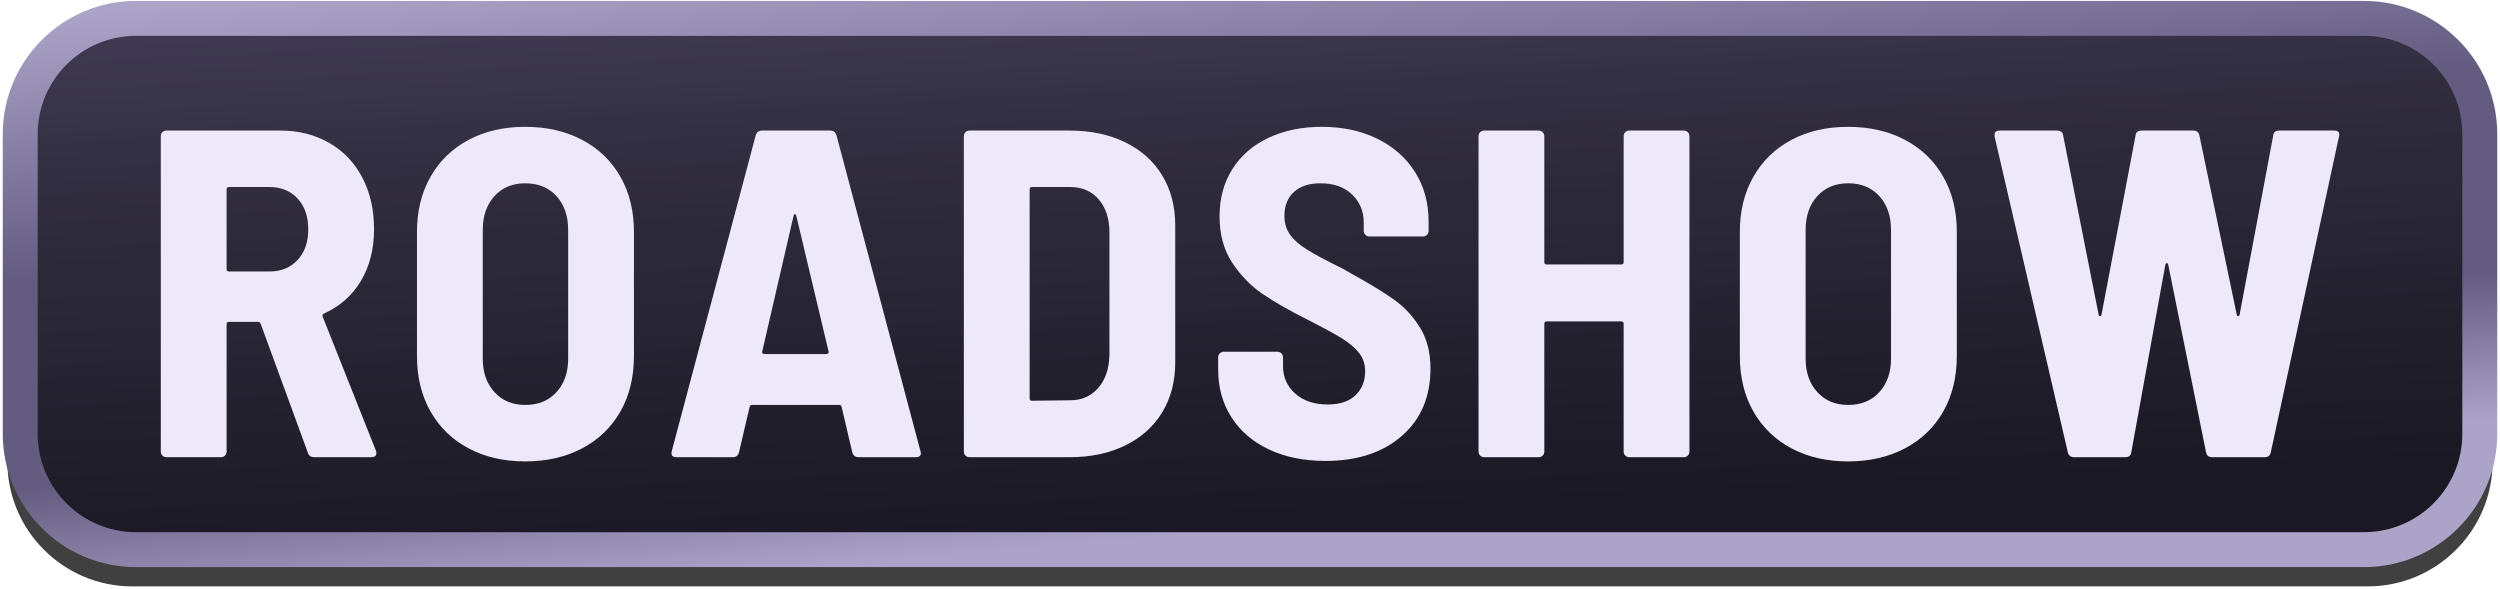
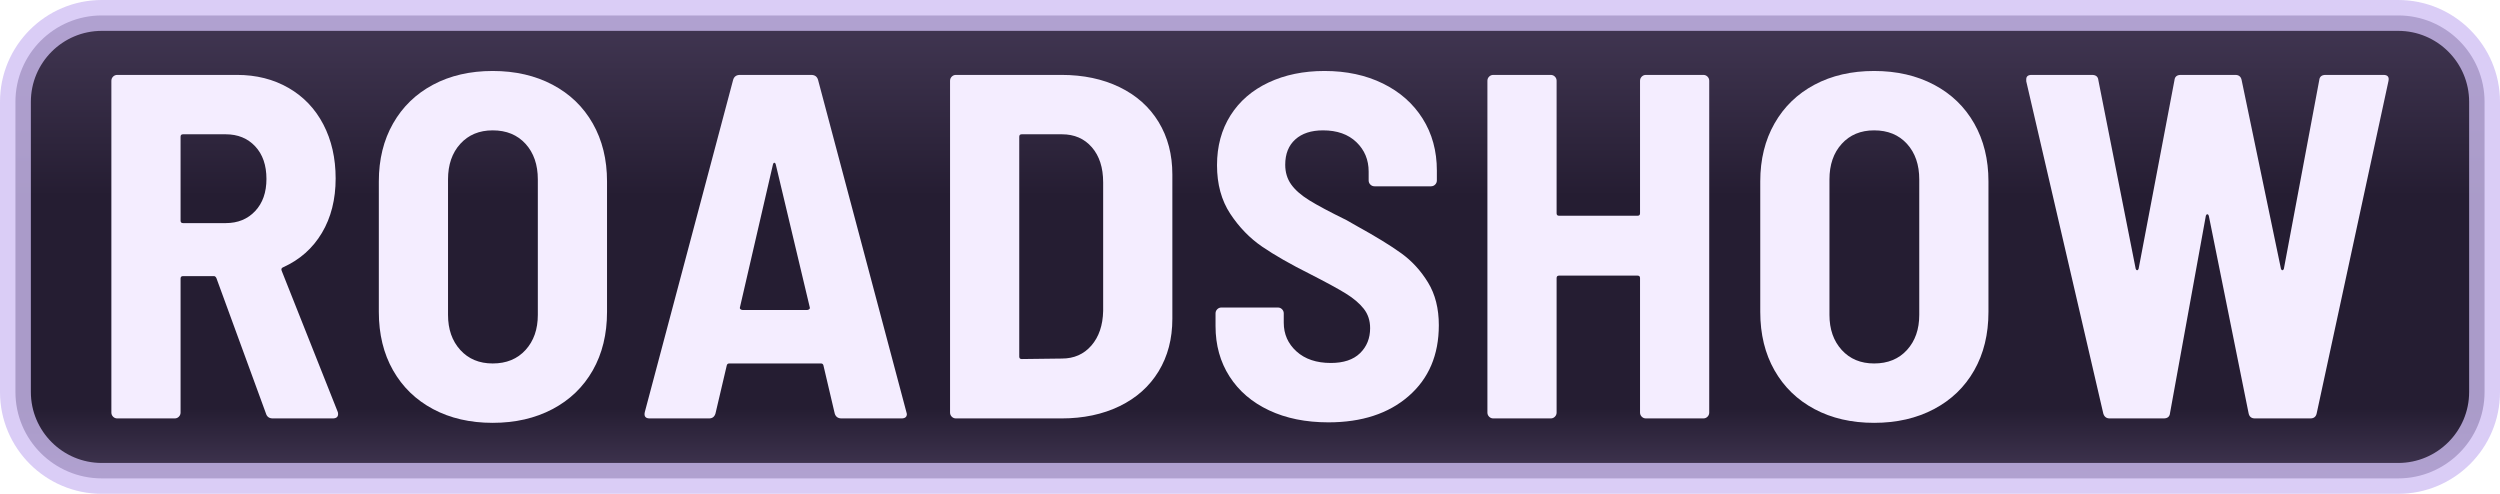
- <svg xmlns="http://www.w3.org/2000/svg" width="68" height="16" viewBox="0 0 68 16">
+ <svg xmlns="http://www.w3.org/2000/svg" width="81" height="16" viewBox="0 0 81 16">
  <defs>
-     <linearGradient id="face" x2=".22" y2="1">
-       <stop stop-color="#403B53" />
-       <stop offset=".45" stop-color="#2B2838" />
-       <stop offset=".49" stop-color="#2B2838" />
-       <stop offset="1" stop-color="#1A1823" />
-     </linearGradient>
-     <linearGradient id="rim" x2=".4" y2="1">
-       <stop stop-color="#ACA4C8" />
-       <stop offset=".42" stop-color="#635B80" />
-       <stop offset=".76" stop-color="#635B80" />
-       <stop offset="1" stop-color="#ACA4C8" />
-     </linearGradient>
-     <linearGradient id="sheen">
-       <stop stop-color="#FFF" stop-opacity=".44" />
-       <stop offset=".57" stop-color="#FFF" stop-opacity=".13" />
-       <stop offset="1" stop-color="#FFF" stop-opacity="0" />
+     <linearGradient id="metal" x2="0" y2="1">
+       <stop stop-color="#423753" />
+       <stop offset=".39" stop-color="#251D32" />
+       <stop offset=".85" stop-color="#251D32" />
+       <stop offset="1" stop-color="#423753" />
    </linearGradient>
  </defs>
-   <rect x=".2" y=".65" width="67.6" height="15.3" rx="3.4" fill="#000" opacity=".75" />
-   <rect x=".55" y=".5" width="66.9" height="14.45" rx="3.15" fill="url(#face)" stroke="url(#rim)" stroke-width=".95" />
-   <path d="M3.9 1.6h60.2" fill="none" stroke="url(#sheen)" stroke-width=".65" stroke-linecap="round" />
-   <g transform="translate(3.701172 12.43577) scale(0.012692 -0.012692)" fill="#EEE9FA">
+   <rect x=".5" y=".5" width="80" height="15" rx="2.8" fill="url(#metal)" stroke="#D0BFF3" stroke-opacity=".78" />
+   <g transform="translate(2.765821 13.5569) scale(0.0159 -0.0159)" fill="#F4EDFF">
    <path transform="translate(0)" d="M368 10 267 286Q265 290 262 290H199Q194 290 194 285V12Q194 7 190.5 3.5Q187 0 182 0H65Q60 0 56.5 3.5Q53 7 53 12V688Q53 693 56.5 696.5Q60 700 65 700H309Q368 700 414 673.5Q460 647 485 599Q510 551 510 489Q510 425 482 378Q454 331 403 308Q398 306 400 301L514 14Q515 12 515 9Q515 0 504 0H382Q371 0 368 10ZM194 574V403Q194 398 199 398H286Q323 398 346 422.5Q369 447 369 488Q369 530 346 554.5Q323 579 286 579H199Q194 579 194 574Z" />
-     <path transform="translate(561)" d="M41 217V483Q41 550 70 601Q99 652 151.5 680Q204 708 273 708Q342 708 395 680Q448 652 477 601Q506 550 506 483V217Q506 149 477 98Q448 47 395 19Q342 -9 273 -9Q204 -9 151.5 19Q99 47 70 98Q41 149 41 217ZM365 211V487Q365 532 340 559.5Q315 587 273 587Q232 587 207 559.5Q182 532 182 487V211Q182 167 207 139.5Q232 112 273 112Q315 112 340 139.5Q365 167 365 211Z" />
-     <path transform="translate(1126)" d="M409 10 386 108Q385 112 381 112H194Q190 112 189 108L166 10Q163 0 153 0H32Q19 0 22 13L202 690Q205 700 216 700H361Q372 700 375 690L555 13L556 9Q556 0 545 0H423Q412 0 409 10ZM221 221H353Q355 221 357 222.5Q359 224 358 227L289 517Q288 521 286 521Q284 521 283 517L216 227Q215 224 217 222.5Q219 221 221 221Z" />
-     <path transform="translate(1721)" d="M53 12V688Q53 693 56.5 696.5Q60 700 65 700H280Q347 700 398.5 675Q450 650 478 604Q506 558 506 497V203Q506 142 478 96Q450 50 398.5 25Q347 0 280 0H65Q60 0 56.5 3.5Q53 7 53 12ZM199 121 281 122Q318 122 341 148.5Q364 175 365 219V481Q365 526 342 552.5Q319 579 281 579H199Q194 579 194 574V126Q194 121 199 121Z" />
-     <path transform="translate(2286)" d="M33 188V214Q33 219 36.5 222.5Q40 226 45 226H160Q165 226 168.5 222.5Q172 219 172 214V195Q172 160 198 136.5Q224 113 268 113Q307 113 327.5 133Q348 153 348 184Q348 207 335 223.5Q322 240 298.5 254.5Q275 269 226 294Q166 324 128 350Q90 376 63 417Q36 458 36 516Q36 574 63.5 617.5Q91 661 141 684.5Q191 708 255 708Q322 708 374 682.5Q426 657 455 611Q484 565 484 505V485Q484 480 480.5 476.5Q477 473 472 473H357Q352 473 348.5 476.5Q345 480 345 485V503Q345 539 320 563Q295 587 252 587Q216 587 195.5 568.5Q175 550 175 517Q175 494 187 477Q199 460 224 444.5Q249 429 300 404L321 392Q379 360 411.5 336.5Q444 313 466 277Q488 241 488 190Q488 99 426.5 45.5Q365 -8 263 -8Q194 -8 142 16.5Q90 41 61.5 85.5Q33 130 33 188Z" />
-     <path transform="translate(2824)" d="M376 700H493Q498 700 501.5 696.5Q505 693 505 688V12Q505 7 501.5 3.5Q498 0 493 0H376Q371 0 367.5 3.5Q364 7 364 12V286Q364 291 359 291H199Q194 291 194 286V12Q194 7 190.5 3.5Q187 0 182 0H65Q60 0 56.5 3.5Q53 7 53 12V688Q53 693 56.5 696.5Q60 700 65 700H182Q187 700 190.5 696.5Q194 693 194 688V418Q194 413 199 413H359Q364 413 364 418V688Q364 693 367.5 696.5Q371 700 376 700Z" />
-     <path transform="translate(3396)" d="M41 217V483Q41 550 70 601Q99 652 151.5 680Q204 708 273 708Q342 708 395 680Q448 652 477 601Q506 550 506 483V217Q506 149 477 98Q448 47 395 19Q342 -9 273 -9Q204 -9 151.5 19Q99 47 70 98Q41 149 41 217ZM365 211V487Q365 532 340 559.5Q315 587 273 587Q232 587 207 559.5Q182 532 182 487V211Q182 167 207 139.5Q232 112 273 112Q315 112 340 139.5Q365 167 365 211Z" />
-     <path transform="translate(3961)" d="M179 10 22 687V691Q22 700 33 700H156Q168 700 169 689L245 305Q246 302 248 302Q250 302 251 305L324 689Q325 700 337 700H448Q459 700 461 689L541 305Q542 302 544 302Q546 302 547 305L619 689Q620 700 632 700H750Q763 700 760 687L614 11Q612 0 601 0H488Q477 0 475 11L394 413Q393 416 391 416Q389 416 388 413L315 11Q314 0 302 0H192Q182 0 179 10Z" />
+     <path transform="translate(557)" d="M41 217V483Q41 550 70 601Q99 652 151.5 680Q204 708 273 708Q342 708 395 680Q448 652 477 601Q506 550 506 483V217Q506 149 477 98Q448 47 395 19Q342 -9 273 -9Q204 -9 151.5 19Q99 47 70 98Q41 149 41 217ZM365 211V487Q365 532 340 559.5Q315 587 273 587Q232 587 207 559.5Q182 532 182 487V211Q182 167 207 139.5Q232 112 273 112Q315 112 340 139.5Q365 167 365 211Z" />
+     <path transform="translate(1118)" d="M409 10 386 108Q385 112 381 112H194Q190 112 189 108L166 10Q163 0 153 0H32Q19 0 22 13L202 690Q205 700 216 700H361Q372 700 375 690L555 13L556 9Q556 0 545 0H423Q412 0 409 10ZM221 221H353Q355 221 357 222.5Q359 224 358 227L289 517Q288 521 286 521Q284 521 283 517L216 227Q215 224 217 222.5Q219 221 221 221Z" />
+     <path transform="translate(1709)" d="M53 12V688Q53 693 56.5 696.5Q60 700 65 700H280Q347 700 398.5 675Q450 650 478 604Q506 558 506 497V203Q506 142 478 96Q450 50 398.5 25Q347 0 280 0H65Q60 0 56.5 3.5Q53 7 53 12ZM199 121 281 122Q318 122 341 148.5Q364 175 365 219V481Q365 526 342 552.5Q319 579 281 579H199Q194 579 194 574V126Q194 121 199 121Z" />
+     <path transform="translate(2270)" d="M33 188V214Q33 219 36.5 222.5Q40 226 45 226H160Q165 226 168.5 222.5Q172 219 172 214V195Q172 160 198 136.5Q224 113 268 113Q307 113 327.5 133Q348 153 348 184Q348 207 335 223.5Q322 240 298.5 254.5Q275 269 226 294Q166 324 128 350Q90 376 63 417Q36 458 36 516Q36 574 63.5 617.5Q91 661 141 684.5Q191 708 255 708Q322 708 374 682.5Q426 657 455 611Q484 565 484 505V485Q484 480 480.5 476.5Q477 473 472 473H357Q352 473 348.5 476.5Q345 480 345 485V503Q345 539 320 563Q295 587 252 587Q216 587 195.5 568.5Q175 550 175 517Q175 494 187 477Q199 460 224 444.5Q249 429 300 404L321 392Q379 360 411.5 336.5Q444 313 466 277Q488 241 488 190Q488 99 426.5 45.5Q365 -8 263 -8Q194 -8 142 16.5Q90 41 61.5 85.5Q33 130 33 188Z" />
+     <path transform="translate(2804)" d="M376 700H493Q498 700 501.5 696.5Q505 693 505 688V12Q505 7 501.5 3.5Q498 0 493 0H376Q371 0 367.5 3.5Q364 7 364 12V286Q364 291 359 291H199Q194 291 194 286V12Q194 7 190.5 3.5Q187 0 182 0H65Q60 0 56.5 3.5Q53 7 53 12V688Q53 693 56.5 696.5Q60 700 65 700H182Q187 700 190.5 696.5Q194 693 194 688V418Q194 413 199 413H359Q364 413 364 418V688Q364 693 367.5 696.5Q371 700 376 700Z" />
+     <path transform="translate(3372)" d="M41 217V483Q41 550 70 601Q99 652 151.5 680Q204 708 273 708Q342 708 395 680Q448 652 477 601Q506 550 506 483V217Q506 149 477 98Q448 47 395 19Q342 -9 273 -9Q204 -9 151.5 19Q99 47 70 98Q41 149 41 217ZM365 211V487Q365 532 340 559.5Q315 587 273 587Q232 587 207 559.5Q182 532 182 487V211Q182 167 207 139.5Q232 112 273 112Q315 112 340 139.5Q365 167 365 211Z" />
+     <path transform="translate(3933)" d="M179 10 22 687V691Q22 700 33 700H156Q168 700 169 689L245 305Q246 302 248 302Q250 302 251 305L324 689Q325 700 337 700H448Q459 700 461 689L541 305Q542 302 544 302Q546 302 547 305L619 689Q620 700 632 700H750Q763 700 760 687L614 11Q612 0 601 0H488Q477 0 475 11L394 413Q393 416 391 416Q389 416 388 413L315 11Q314 0 302 0H192Q182 0 179 10Z" />
  </g>
</svg>
